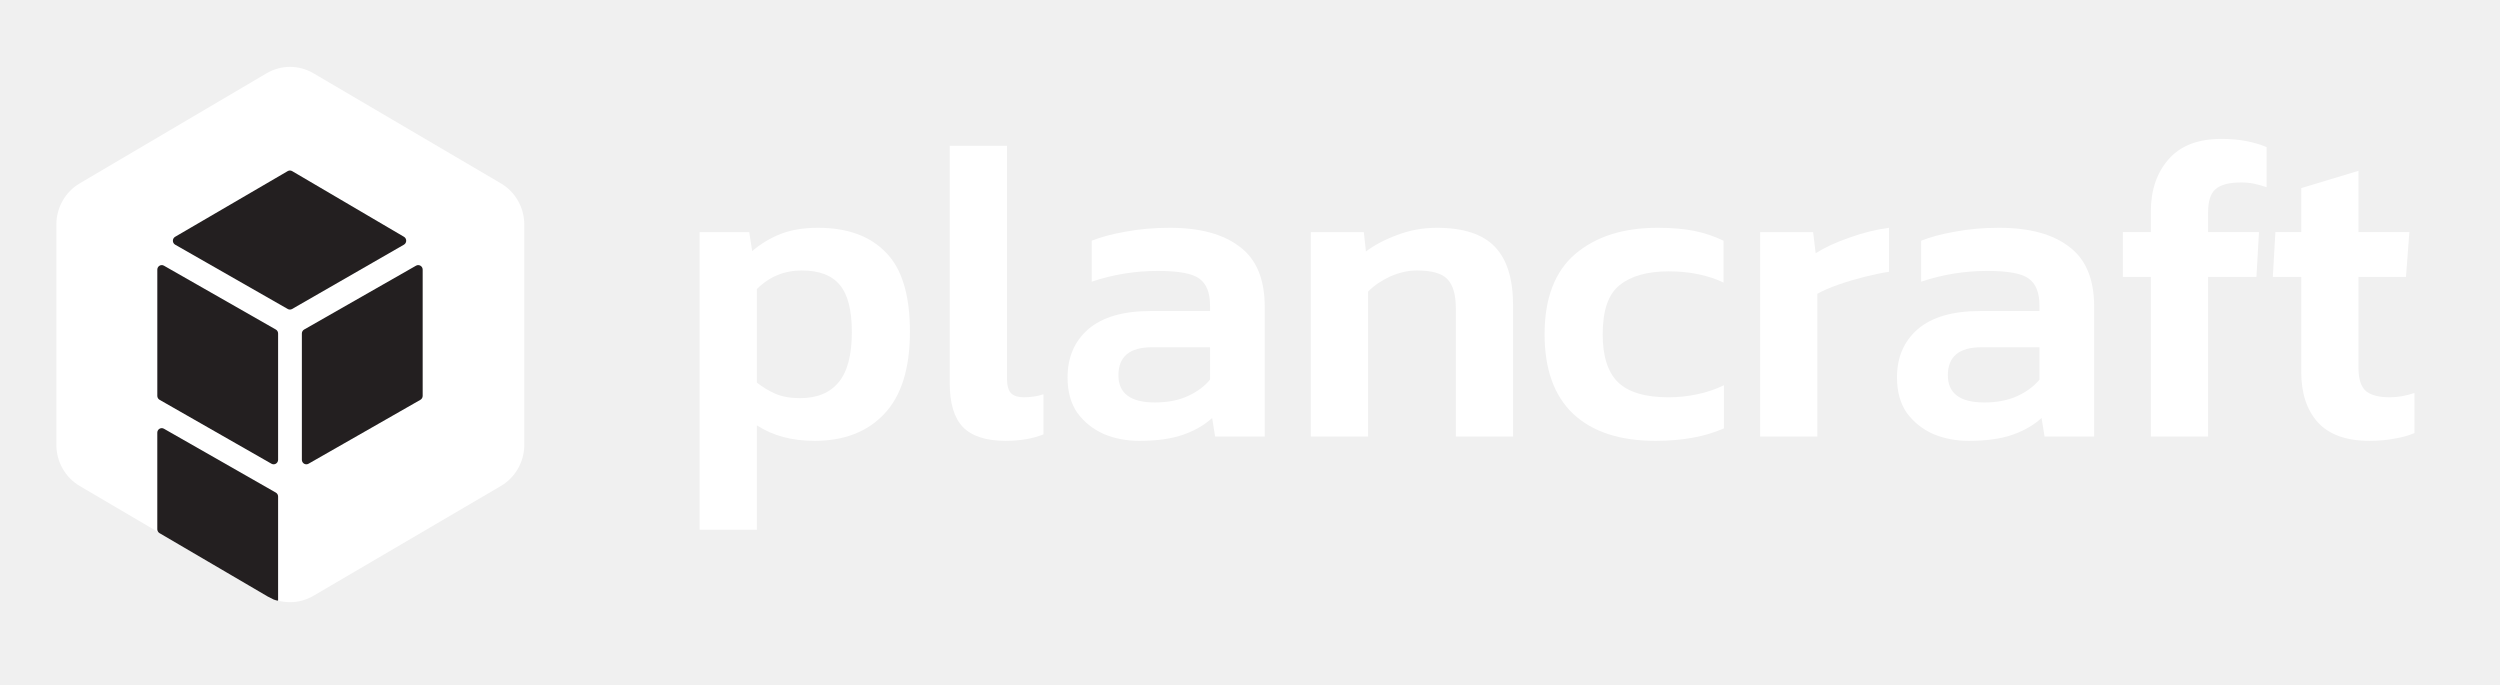
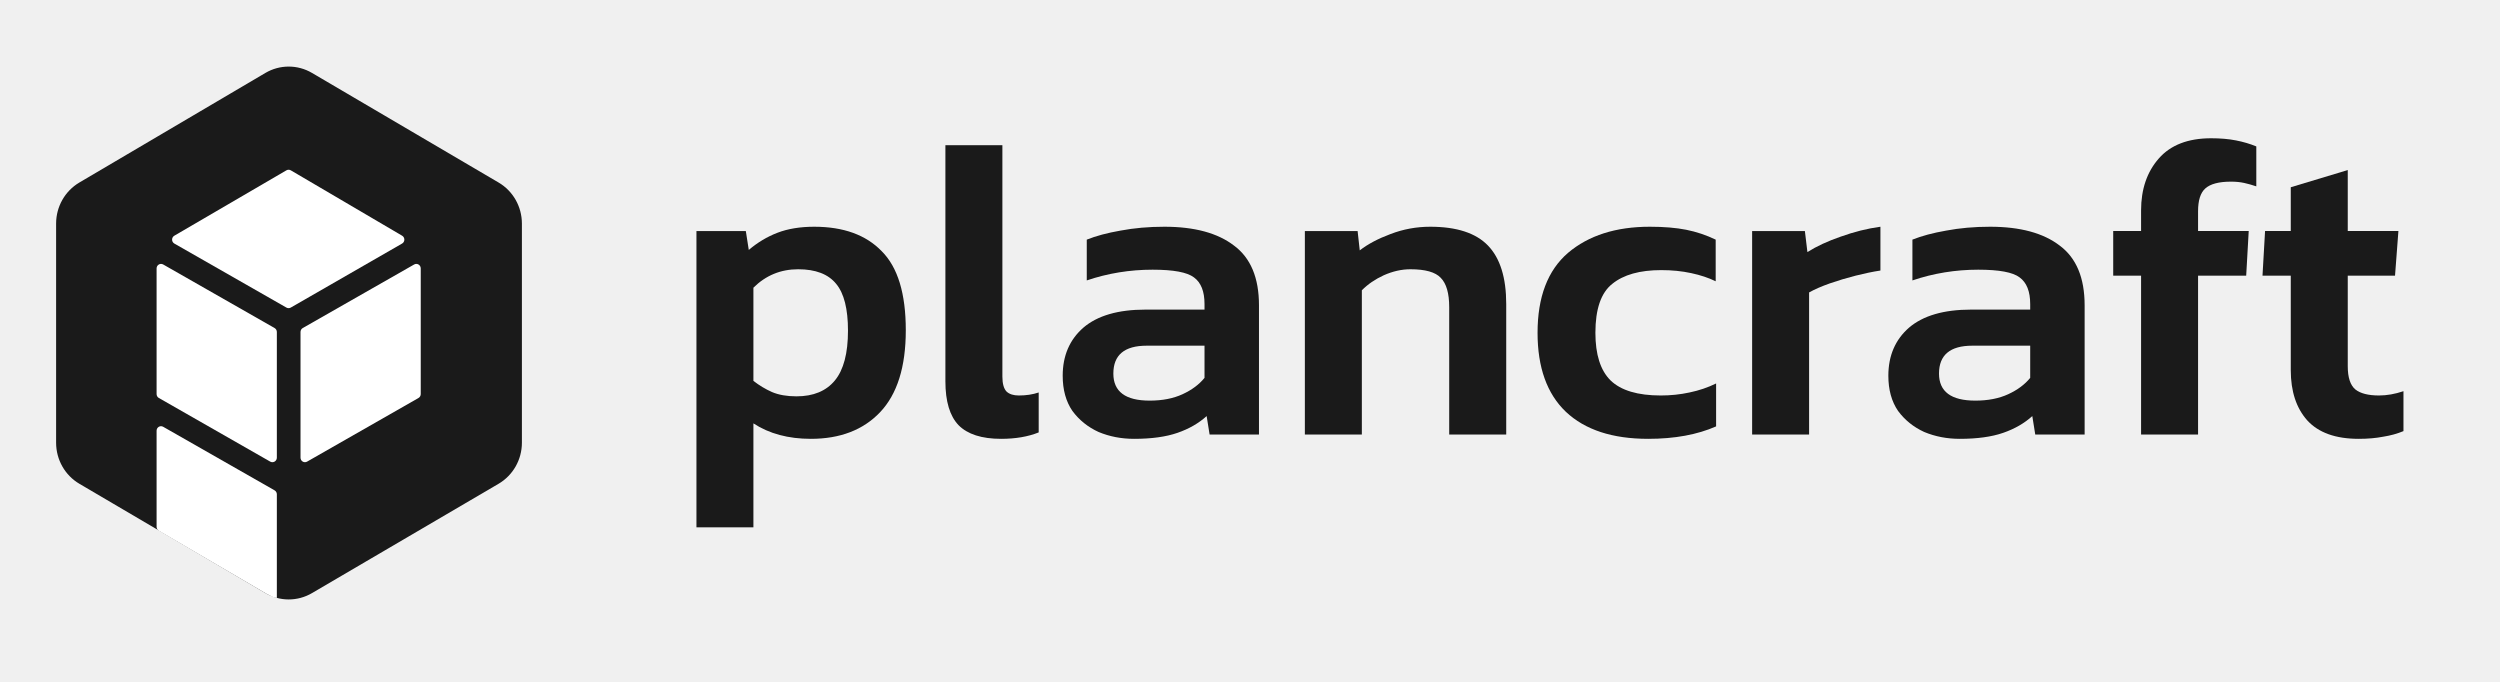
- <svg xmlns="http://www.w3.org/2000/svg" width="146" height="40" viewBox="0 0 146 40" fill="none">
-   <path d="M40.857 30.935V13.555H43.755L43.928 14.663C44.44 14.226 45.001 13.89 45.612 13.655C46.223 13.42 46.941 13.303 47.767 13.303C49.483 13.303 50.804 13.781 51.729 14.739C52.67 15.679 53.14 17.224 53.14 19.373C53.14 21.523 52.637 23.127 51.629 24.184C50.639 25.226 49.285 25.746 47.568 25.746C46.248 25.746 45.125 25.444 44.201 24.839V30.935H40.857ZM46.726 23.252C47.717 23.252 48.468 22.942 48.98 22.32C49.492 21.699 49.748 20.725 49.748 19.398C49.748 18.122 49.517 17.207 49.054 16.653C48.592 16.082 47.849 15.796 46.825 15.796C45.802 15.796 44.927 16.157 44.201 16.88V22.346C44.547 22.614 44.91 22.833 45.29 23C45.686 23.168 46.165 23.252 46.726 23.252Z" fill="white" />
-   <path d="M58.733 25.745C57.594 25.745 56.76 25.477 56.232 24.939C55.72 24.402 55.464 23.546 55.464 22.37V8.516H58.807V22.093C58.807 22.513 58.89 22.807 59.055 22.975C59.22 23.126 59.459 23.201 59.773 23.201C60.202 23.201 60.59 23.143 60.937 23.025V25.368C60.309 25.619 59.575 25.745 58.733 25.745Z" fill="white" />
-   <path d="M66.53 25.746C65.787 25.746 65.094 25.612 64.45 25.343C63.822 25.058 63.311 24.646 62.914 24.109C62.534 23.555 62.345 22.866 62.345 22.043C62.345 20.868 62.749 19.927 63.558 19.222C64.383 18.517 65.597 18.164 67.198 18.164H70.666V17.837C70.666 17.098 70.459 16.577 70.046 16.275C69.65 15.973 68.841 15.822 67.619 15.822C66.282 15.822 64.994 16.032 63.756 16.451V14.058C64.301 13.84 64.961 13.664 65.737 13.529C66.53 13.378 67.388 13.303 68.313 13.303C70.079 13.303 71.442 13.672 72.399 14.411C73.373 15.133 73.86 16.3 73.86 17.912V25.494H70.963L70.789 24.411C70.327 24.831 69.758 25.158 69.08 25.393C68.404 25.629 67.553 25.746 66.53 25.746ZM67.446 23.504C68.189 23.504 68.833 23.378 69.377 23.127C69.923 22.875 70.352 22.555 70.666 22.169V20.28H67.273C65.969 20.28 65.316 20.826 65.316 21.917C65.316 22.975 66.027 23.504 67.446 23.504Z" fill="white" />
-   <path d="M76.552 25.494V13.555H79.647L79.771 14.688C80.25 14.319 80.852 14 81.579 13.731C82.322 13.445 83.098 13.303 83.907 13.303C85.459 13.303 86.59 13.672 87.299 14.411C88.009 15.15 88.364 16.292 88.364 17.837V25.494H85.021V18.013C85.021 17.207 84.856 16.636 84.525 16.3C84.212 15.964 83.617 15.796 82.743 15.796C82.231 15.796 81.711 15.914 81.183 16.149C80.671 16.384 80.242 16.678 79.895 17.031V25.494H76.552Z" fill="white" />
-   <path d="M96.692 25.746C94.596 25.746 92.986 25.217 91.863 24.159C90.757 23.101 90.204 21.556 90.204 19.524C90.204 17.425 90.798 15.864 91.987 14.839C93.192 13.815 94.793 13.303 96.791 13.303C97.616 13.303 98.326 13.361 98.921 13.479C99.515 13.597 100.093 13.79 100.654 14.058V16.502C100.241 16.3 99.763 16.141 99.218 16.023C98.673 15.906 98.087 15.847 97.46 15.847C96.205 15.847 95.248 16.116 94.587 16.653C93.927 17.173 93.597 18.131 93.597 19.524C93.597 20.801 93.894 21.733 94.488 22.32C95.099 22.908 96.082 23.202 97.435 23.202C98.013 23.202 98.574 23.143 99.119 23.026C99.68 22.908 100.2 22.732 100.679 22.497V25.016C99.573 25.503 98.244 25.746 96.692 25.746Z" fill="white" />
-   <path d="M102.791 25.494V13.555H105.886L106.035 14.789C106.563 14.453 107.215 14.151 107.991 13.882C108.783 13.597 109.559 13.403 110.319 13.303V15.872C109.873 15.939 109.386 16.04 108.858 16.174C108.33 16.309 107.826 16.46 107.347 16.628C106.868 16.796 106.464 16.972 106.134 17.157V25.494H102.791Z" fill="white" />
-   <path d="M114.969 25.746C114.226 25.746 113.532 25.612 112.889 25.343C112.261 25.058 111.75 24.646 111.353 24.109C110.974 23.555 110.784 22.866 110.784 22.043C110.784 20.868 111.188 19.927 111.997 19.222C112.823 18.517 114.036 18.164 115.637 18.164H119.105V17.837C119.105 17.098 118.898 16.577 118.485 16.275C118.089 15.973 117.281 15.822 116.059 15.822C114.721 15.822 113.434 16.032 112.196 16.451V14.058C112.74 13.84 113.4 13.664 114.176 13.529C114.969 13.378 115.827 13.303 116.752 13.303C118.519 13.303 119.881 13.672 120.838 14.411C121.812 15.133 122.299 16.3 122.299 17.912V25.494H119.402L119.228 24.411C118.766 24.831 118.197 25.158 117.52 25.393C116.843 25.629 115.992 25.746 114.969 25.746ZM115.885 23.504C116.628 23.504 117.272 23.378 117.817 23.127C118.362 22.875 118.791 22.555 119.105 22.169V20.28H115.712C114.408 20.28 113.755 20.826 113.755 21.917C113.755 22.975 114.466 23.504 115.885 23.504Z" fill="white" />
-   <path d="M125.61 25.492V16.172H123.976V13.553H125.61V12.344C125.61 11.101 125.957 10.085 126.65 9.296C127.344 8.506 128.367 8.112 129.721 8.112C130.266 8.112 130.752 8.154 131.182 8.238C131.611 8.322 132.007 8.439 132.371 8.59V10.933C132.123 10.849 131.883 10.782 131.653 10.732C131.421 10.681 131.165 10.656 130.885 10.656C130.174 10.656 129.671 10.79 129.374 11.059C129.093 11.311 128.953 11.756 128.953 12.394V13.553H131.925L131.776 16.172H128.953V25.492H125.61Z" fill="white" />
-   <path d="M138.379 25.745C137.025 25.745 136.018 25.384 135.358 24.662C134.714 23.94 134.392 22.958 134.392 21.715V16.174H132.733L132.883 13.554H134.392V10.985L137.735 9.977V13.554H140.707L140.509 16.174H137.735V21.488C137.735 22.143 137.884 22.597 138.181 22.849C138.478 23.084 138.94 23.201 139.568 23.201C140.03 23.201 140.509 23.117 141.004 22.95V25.292C140.641 25.443 140.244 25.552 139.816 25.619C139.386 25.703 138.908 25.745 138.379 25.745Z" fill="white" />
-   <path d="M29.253 10.71L18.304 4.279C17.457 3.781 16.414 3.782 15.568 4.281L4.655 10.709C3.811 11.206 3.292 12.123 3.292 13.114V25.975C3.292 26.968 3.812 27.886 4.657 28.382L15.57 34.795C16.415 35.291 17.456 35.292 18.301 34.797L29.25 28.382C30.097 27.886 30.619 26.967 30.619 25.973V13.117C30.619 12.124 30.098 11.206 29.253 10.71Z" fill="white" />
-   <path d="M9.574 15.516L16.109 19.245C16.191 19.292 16.241 19.38 16.241 19.476V26.851C16.241 27.053 16.027 27.181 15.854 27.082L9.32 23.349C9.237 23.302 9.187 23.213 9.187 23.118V15.747C9.187 15.545 9.401 15.417 9.574 15.516Z" fill="#231F20" />
-   <path d="M9.574 25.038L16.108 28.767C16.19 28.814 16.241 28.902 16.241 28.997V35.065C16.241 35.103 16.048 35.036 15.994 35.017C15.985 35.014 15.976 35.01 15.967 35.005L15.807 34.924L15.633 34.836L9.317 31.136C9.236 31.089 9.186 31.002 9.186 30.907V25.268C9.186 25.066 9.4 24.939 9.574 25.038Z" fill="#231F20" />
-   <path d="M24.296 15.516L17.762 19.245C17.68 19.292 17.629 19.38 17.629 19.476V26.851C17.629 27.053 17.843 27.181 18.017 27.082L24.551 23.349C24.633 23.302 24.684 23.213 24.684 23.118V15.747C24.684 15.545 24.47 15.417 24.296 15.516Z" fill="#231F20" />
-   <path d="M16.802 9.993L10.227 13.829C10.052 13.931 10.053 14.188 10.229 14.289L16.804 18.045C16.883 18.091 16.98 18.09 17.059 18.045L23.59 14.289C23.765 14.188 23.766 13.931 23.592 13.829L17.061 9.993C16.981 9.946 16.882 9.946 16.802 9.993Z" fill="#231F20" />
+ <svg xmlns="http://www.w3.org/2000/svg" width="88" height="24" viewBox="0 0 88 24" fill="none" aria-hidden="true">
+   <path d="M24.515 18.561V8.133H26.253L26.357 8.798C26.664 8.536 27.001 8.334 27.367 8.193C27.734 8.052 28.165 7.981 28.66 7.981C29.69 7.981 30.483 8.269 31.037 8.843C31.602 9.407 31.884 10.334 31.884 11.624C31.884 12.914 31.582 13.876 30.978 14.511C30.384 15.135 29.571 15.447 28.541 15.447C27.749 15.447 27.075 15.266 26.52 14.903V18.561H24.515ZM28.036 13.951C28.63 13.951 29.081 13.765 29.388 13.392C29.695 13.019 29.849 12.435 29.849 11.639C29.849 10.873 29.71 10.324 29.433 9.992C29.155 9.649 28.709 9.478 28.095 9.478C27.481 9.478 26.956 9.694 26.52 10.127V13.407C26.728 13.568 26.946 13.699 27.174 13.8C27.412 13.901 27.699 13.951 28.036 13.951Z" fill="rgb(26, 26, 26)" />
+   <path d="M35.24 15.447C34.556 15.447 34.056 15.286 33.739 14.964C33.432 14.641 33.278 14.128 33.278 13.422V5.11H35.284V13.256C35.284 13.508 35.334 13.684 35.433 13.785C35.532 13.876 35.675 13.921 35.864 13.921C36.121 13.921 36.354 13.886 36.562 13.815V15.221C36.186 15.372 35.745 15.447 35.24 15.447Z" fill="rgb(26, 26, 26)" />
+   <path d="M39.918 15.447C39.472 15.447 39.056 15.367 38.67 15.206C38.294 15.034 37.987 14.787 37.749 14.465C37.521 14.133 37.407 13.72 37.407 13.226C37.407 12.521 37.65 11.956 38.135 11.533C38.63 11.11 39.358 10.898 40.319 10.898H42.399V10.702C42.399 10.258 42.276 9.946 42.028 9.765C41.79 9.583 41.305 9.493 40.572 9.493C39.769 9.493 38.996 9.619 38.254 9.871V8.435C38.581 8.304 38.977 8.198 39.442 8.117C39.918 8.027 40.433 7.981 40.988 7.981C42.047 7.981 42.865 8.203 43.439 8.646C44.024 9.08 44.316 9.78 44.316 10.747V15.296H42.578L42.474 14.646C42.196 14.898 41.855 15.095 41.448 15.236C41.042 15.377 40.532 15.447 39.918 15.447ZM40.468 14.102C40.914 14.102 41.3 14.027 41.627 13.876C41.954 13.725 42.211 13.533 42.399 13.301V12.168H40.364C39.581 12.168 39.19 12.495 39.19 13.15C39.19 13.785 39.616 14.102 40.468 14.102Z" fill="rgb(26, 26, 26)" />
+   <path d="M45.931 15.296V8.133H47.788L47.863 8.813C48.15 8.591 48.511 8.4 48.947 8.238C49.393 8.067 49.859 7.981 50.344 7.981C51.275 7.981 51.954 8.203 52.379 8.646C52.806 9.09 53.019 9.775 53.019 10.702V15.296H51.012V10.808C51.012 10.324 50.913 9.981 50.715 9.78C50.527 9.578 50.17 9.478 49.646 9.478C49.338 9.478 49.027 9.548 48.709 9.689C48.403 9.83 48.145 10.007 47.937 10.218V15.296H45.931Z" fill="rgb(26, 26, 26)" />
+   <path d="M58.015 15.447C56.757 15.447 55.791 15.13 55.118 14.495C54.454 13.861 54.122 12.934 54.122 11.714C54.122 10.455 54.479 9.518 55.192 8.903C55.915 8.289 56.876 7.981 58.075 7.981C58.57 7.981 58.996 8.017 59.352 8.087C59.709 8.158 60.056 8.274 60.392 8.435V9.901C60.145 9.78 59.858 9.684 59.531 9.614C59.204 9.543 58.852 9.508 58.476 9.508C57.723 9.508 57.149 9.669 56.752 9.992C56.356 10.304 56.158 10.878 56.158 11.714C56.158 12.48 56.336 13.039 56.693 13.392C57.059 13.745 57.649 13.921 58.461 13.921C58.808 13.921 59.145 13.886 59.471 13.815C59.808 13.745 60.12 13.639 60.407 13.498V15.009C59.744 15.301 58.947 15.447 58.015 15.447Z" fill="rgb(26, 26, 26)" />
+   <path d="M61.675 15.296V8.133H63.532L63.621 8.873C63.938 8.672 64.329 8.49 64.795 8.329C65.27 8.158 65.736 8.042 66.191 7.981V9.523C65.924 9.563 65.632 9.624 65.315 9.704C64.998 9.785 64.695 9.876 64.408 9.976C64.121 10.077 63.879 10.183 63.68 10.294V15.296H61.675Z" fill="rgb(26, 26, 26)" />
+   <path d="M68.982 15.447C68.536 15.447 68.12 15.367 67.733 15.206C67.357 15.034 67.05 14.787 66.812 14.465C66.584 14.133 66.47 13.72 66.47 13.226C66.47 12.521 66.713 11.956 67.198 11.533C67.694 11.11 68.422 10.898 69.382 10.898H71.463V10.702C71.463 10.258 71.339 9.946 71.091 9.765C70.854 9.583 70.368 9.493 69.635 9.493C68.833 9.493 68.06 9.619 67.317 9.871V8.435C67.644 8.304 68.04 8.198 68.506 8.117C68.982 8.027 69.496 7.981 70.051 7.981C71.111 7.981 71.928 8.203 72.503 8.646C73.087 9.08 73.379 9.78 73.379 10.747V15.296H71.641L71.537 14.646C71.26 14.898 70.918 15.095 70.512 15.236C70.106 15.377 69.595 15.447 68.982 15.447ZM69.531 14.102C69.977 14.102 70.363 14.027 70.69 13.876C71.017 13.725 71.275 13.533 71.463 13.301V12.168H69.427C68.645 12.168 68.253 12.495 68.253 13.15C68.253 13.785 68.679 14.102 69.531 14.102Z" fill="rgb(26, 26, 26)" />
+   <path d="M75.366 15.296V9.704H74.385V8.132H75.366V7.406C75.366 6.661 75.574 6.051 75.99 5.578C76.406 5.104 77.02 4.867 77.832 4.867C78.16 4.867 78.451 4.892 78.709 4.943C78.967 4.993 79.204 5.064 79.422 5.154V6.56C79.274 6.51 79.13 6.469 78.992 6.439C78.853 6.409 78.699 6.394 78.531 6.394C78.105 6.394 77.803 6.474 77.625 6.635C77.456 6.787 77.372 7.054 77.372 7.436V8.132H79.155L79.066 9.704H77.372V15.296H75.366Z" fill="rgb(26, 26, 26)" />
+   <path d="M83.027 15.447C82.215 15.447 81.611 15.231 81.215 14.797C80.829 14.364 80.635 13.775 80.635 13.029V9.704H79.64L79.73 8.132H80.635V6.591L82.641 5.986V8.132H84.424L84.305 9.704H82.641V12.893C82.641 13.286 82.73 13.558 82.909 13.709C83.087 13.85 83.364 13.921 83.741 13.921C84.018 13.921 84.305 13.87 84.602 13.77V15.175C84.385 15.266 84.147 15.332 83.889 15.372C83.632 15.422 83.344 15.447 83.027 15.447Z" fill="rgb(26, 26, 26)" />
+   <path d="M17.552 6.426L10.982 2.567C10.474 2.269 9.848 2.269 9.341 2.568L2.793 6.425C2.287 6.724 1.975 7.274 1.975 7.869V15.585C1.975 16.181 2.287 16.731 2.794 17.029L9.342 20.877C9.849 21.175 10.474 21.175 10.981 20.878L17.55 17.029C18.058 16.731 18.371 16.18 18.371 15.584V7.87C18.371 7.274 18.059 6.724 17.552 6.426Z" fill="rgb(26, 26, 26)" />
+   <path d="M5.745 9.31L9.665 11.547C9.714 11.575 9.745 11.628 9.745 11.686V16.11C9.745 16.232 9.616 16.308 9.512 16.249L5.592 14.009C5.542 13.981 5.512 13.928 5.512 13.871V9.448C5.512 9.327 5.641 9.25 5.745 9.31Z" fill="rgb(255, 255, 255)" />
+   <path d="M5.744 15.023L9.665 17.26C9.714 17.288 9.745 17.341 9.745 17.398V21.039C9.745 21.062 9.629 21.022 9.596 21.01C9.591 21.008 9.585 21.006 9.58 21.003L9.484 20.954L9.38 20.901L5.59 18.682C5.542 18.653 5.512 18.601 5.512 18.544V15.161C5.512 15.04 5.64 14.963 5.744 15.023Z" fill="rgb(255, 255, 255)" />
+   <path d="M14.578 9.31L10.657 11.547C10.608 11.575 10.578 11.628 10.578 11.686V16.11C10.578 16.232 10.706 16.308 10.81 16.249L14.731 14.009C14.78 13.981 14.81 13.928 14.81 13.871V9.448C14.81 9.327 14.682 9.25 14.578 9.31Z" fill="rgb(255, 255, 255)" />
+   <path d="M10.081 5.996L6.136 8.297C6.031 8.359 6.032 8.513 6.138 8.574L10.082 10.827C10.13 10.854 10.188 10.854 10.235 10.827L14.154 8.573C14.259 8.513 14.26 8.359 14.155 8.297L10.237 5.996C10.188 5.968 10.129 5.968 10.081 5.996Z" fill="rgb(255, 255, 255)" />
</svg>
